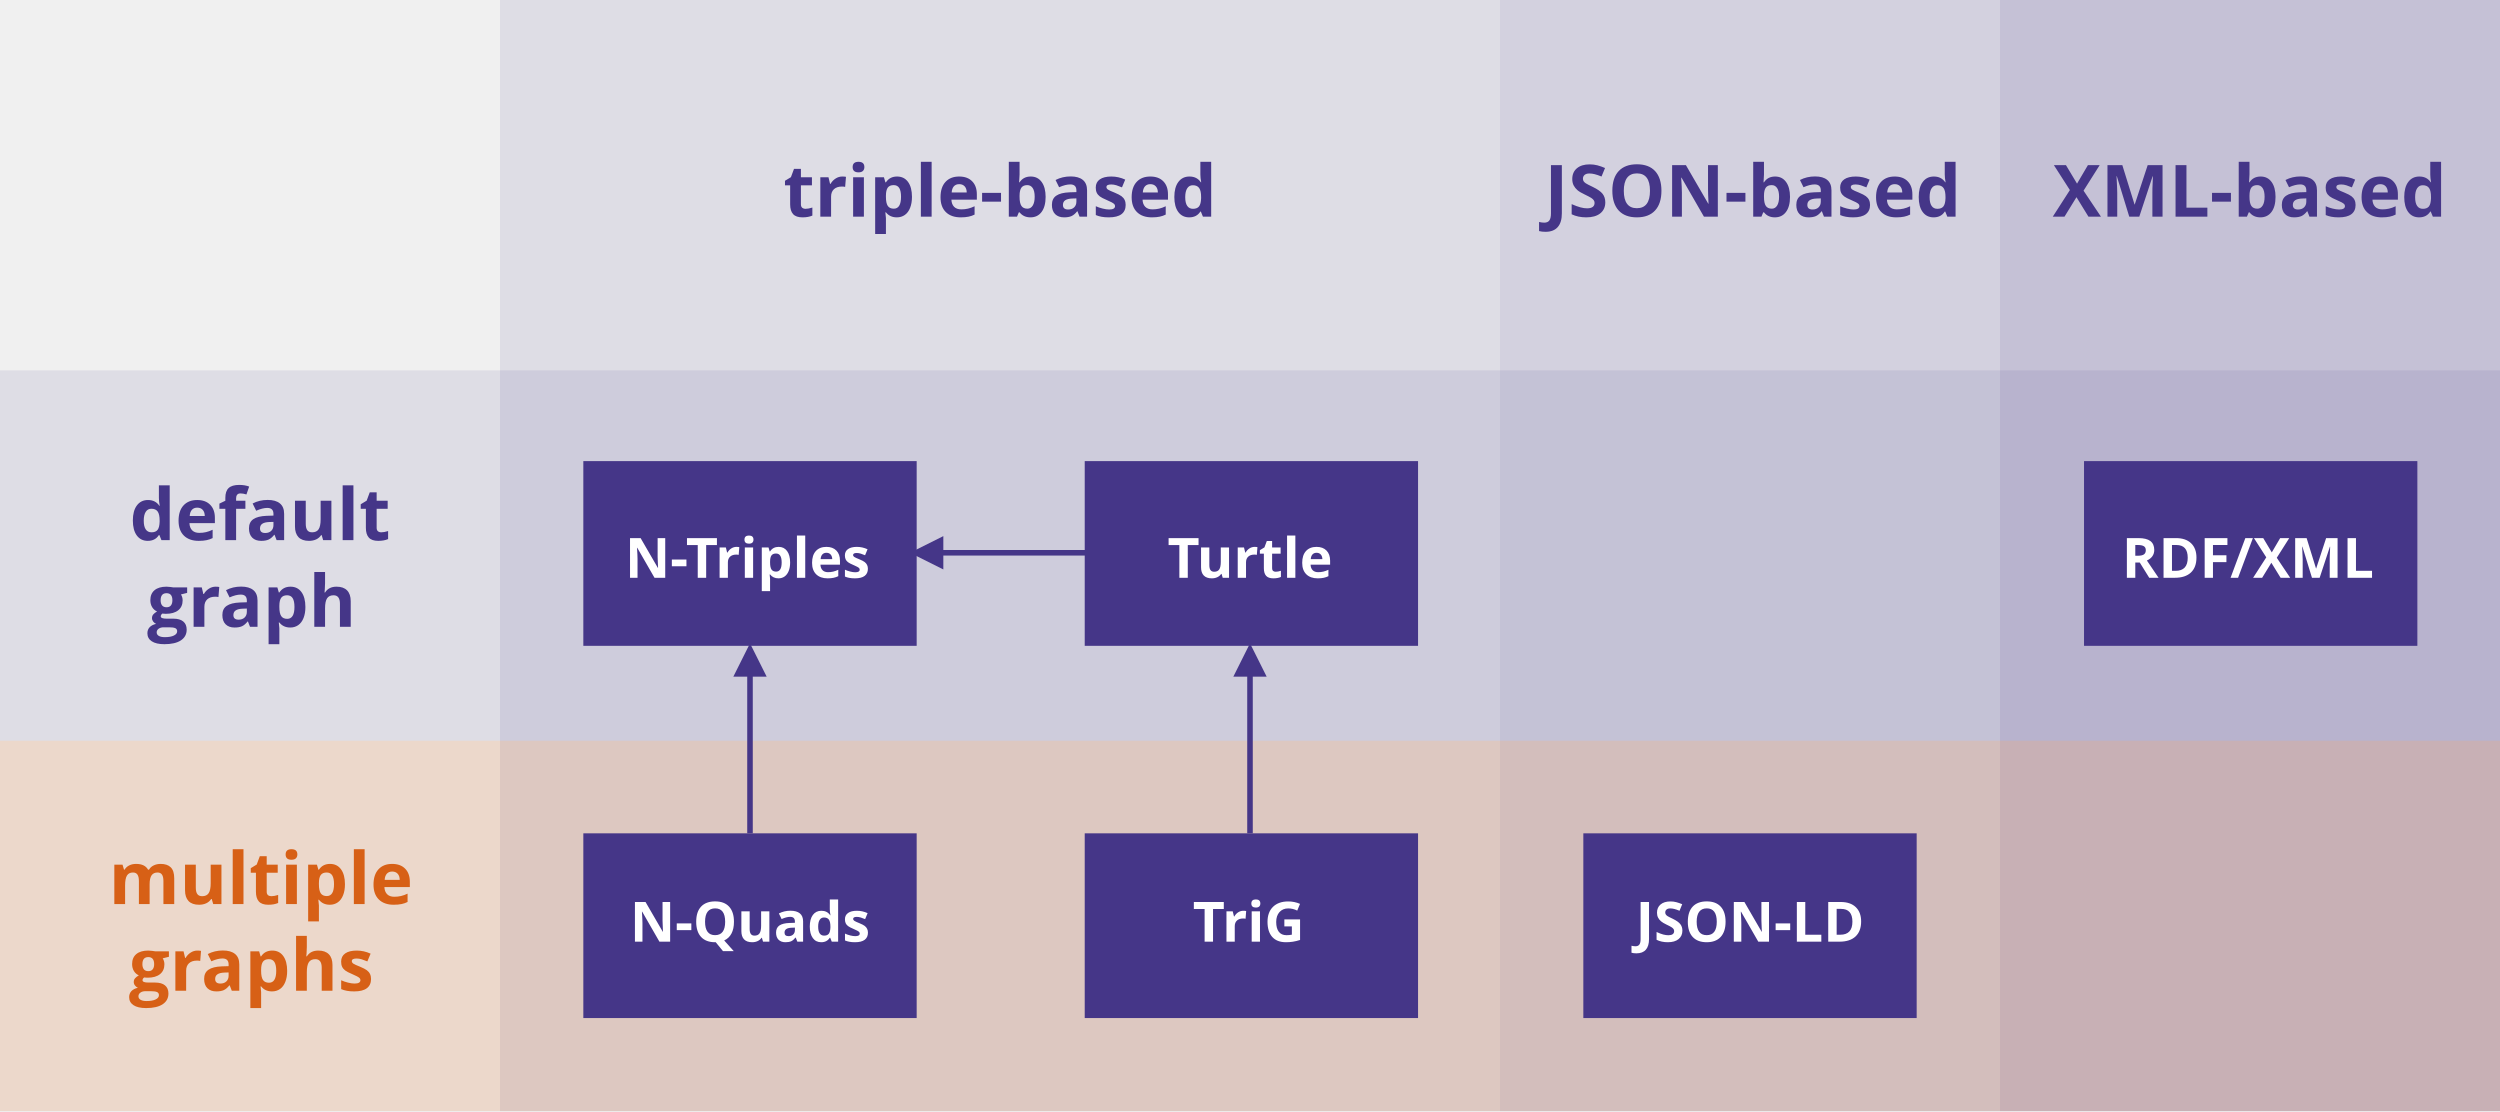
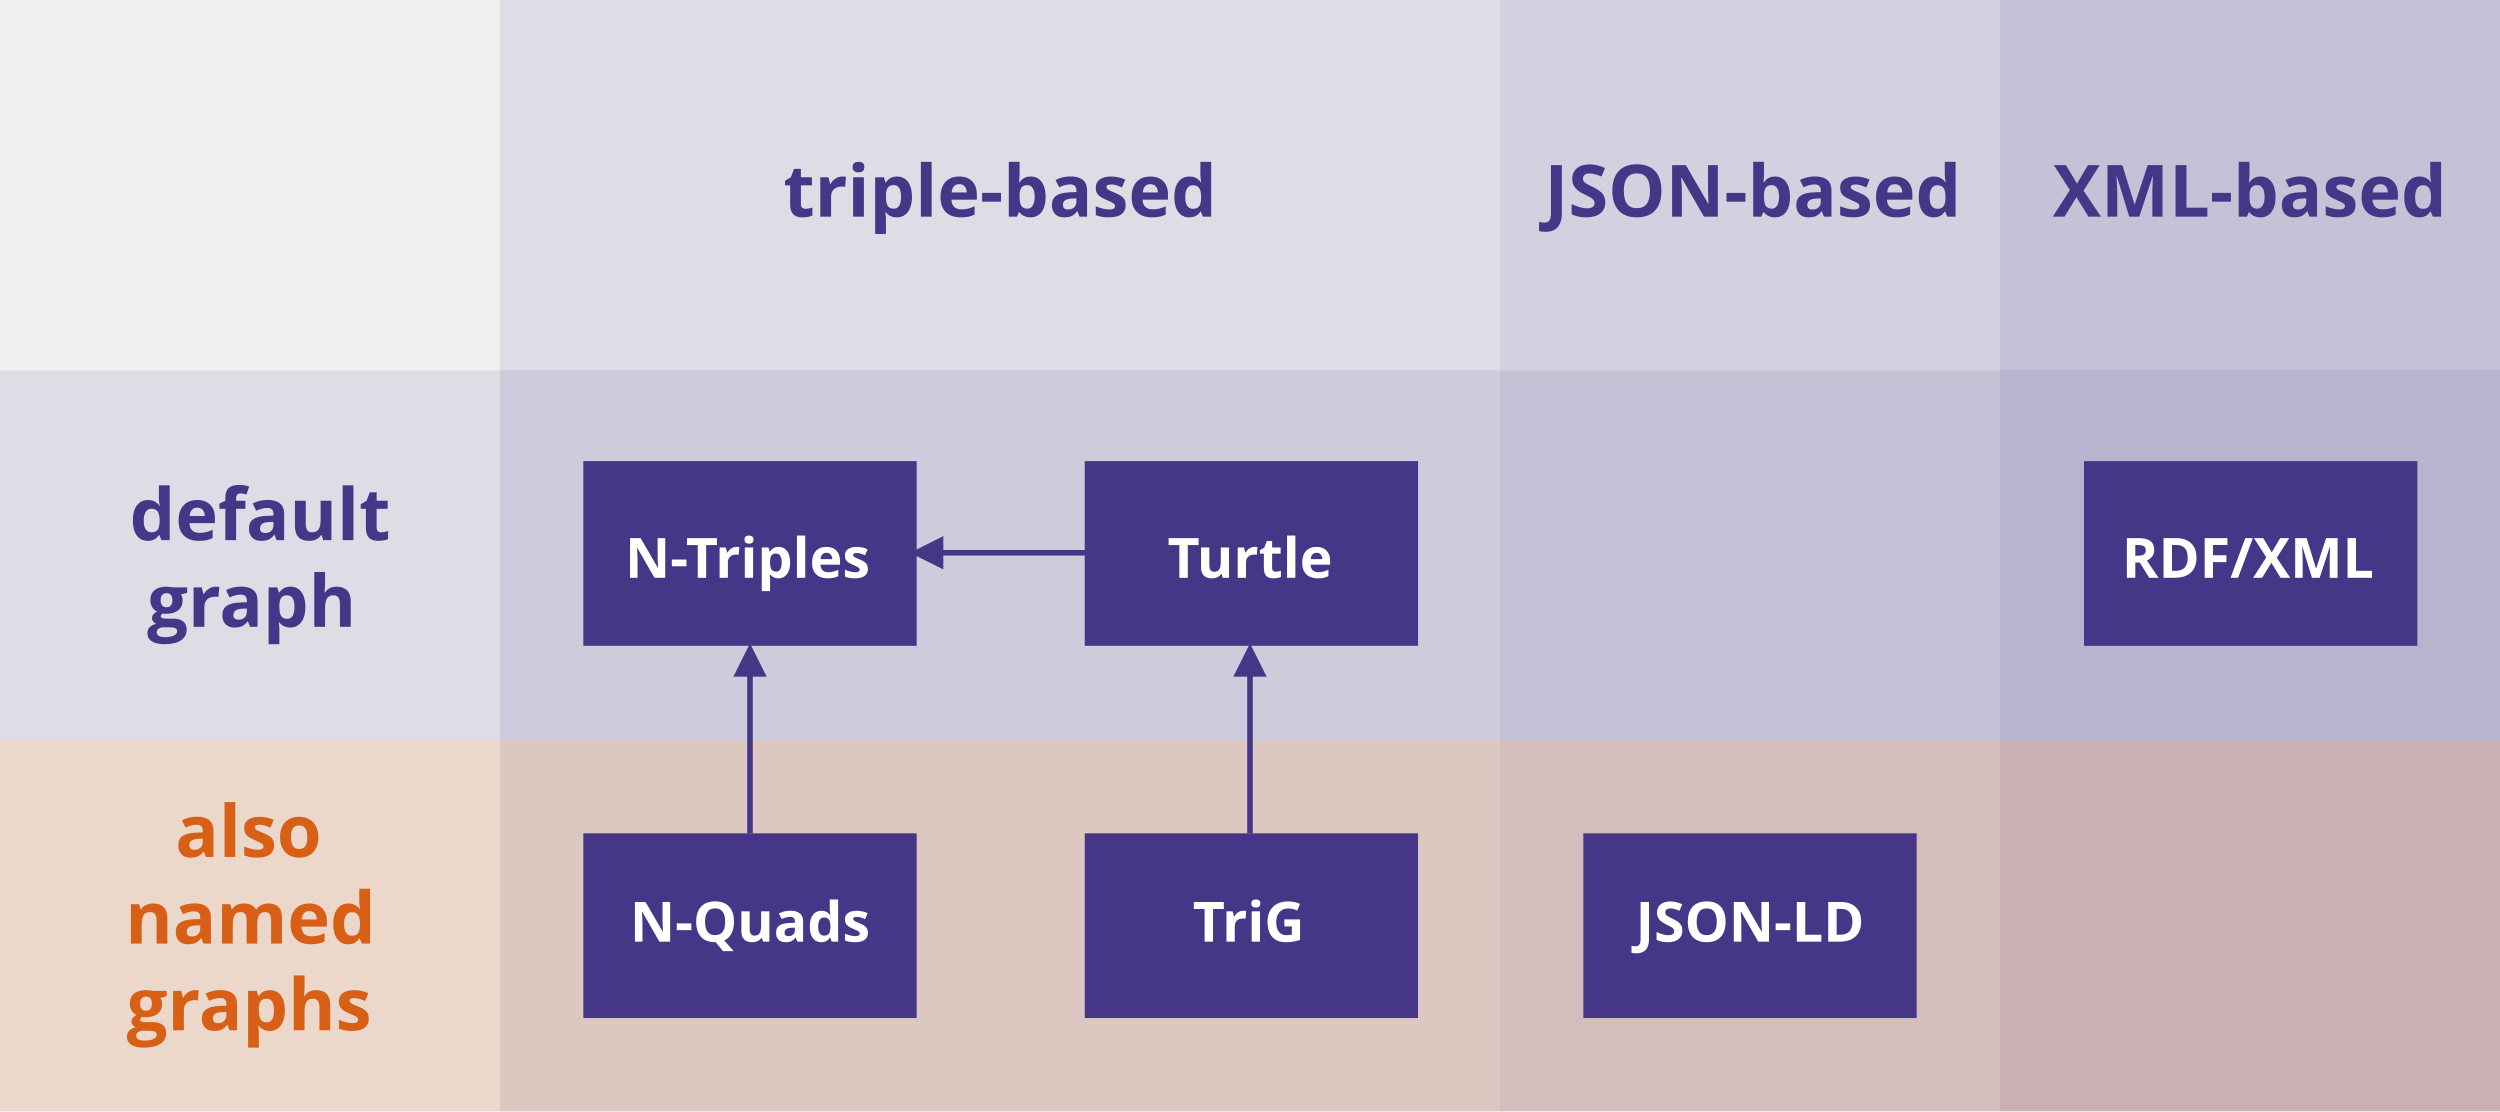
<svg xmlns="http://www.w3.org/2000/svg" version="1.1" width="900" height="400">
  <style>
@font-face{font-family:'Open Sans';src:local("Open Sans"),local("OpenSans"),url(../../_shared/fonts/OpenSans.woff2) format("woff2"),url(../../_shared/fonts/OpenSans.woff) format("woff")}@font-face{font-weight:700;font-family:'Open Sans';src:local("Open Sans Bold"),local("OpenSans-Bold"),url(../../_shared/fonts/OpenSans.Bold.woff2) format("woff2"),url(../../_shared/fonts/OpenSans.Bold.woff) format("woff")}@font-face{font-style:italic;font-family:'Open Sans';src:local("Open Sans Italic"),local("OpenSans-Italic"),url(../../_shared/fonts/OpenSans.Italic.woff2) format("woff2"),url(../../_shared/fonts/OpenSans.Italic.woff) format("woff")}@font-face{font-style:italic;font-weight:700;font-family:'Open Sans';src:local("Open Sans Bold Italic"),local("OpenSans-BoldItalic"),url(../../_shared/fonts/OpenSans.Bold.Italic.woff2) format("woff2"),url(../../_shared/fonts/OpenSans.Bold.Italic.woff) format("woff")}@font-face{font-weight:300;font-family:'Open Sans';src:local("Open Sans Light"),local("OpenSans-Light"),url(../../_shared/fonts/OpenSans.Light.woff2) format("woff2"),url(../../_shared/fonts/OpenSans.Light.woff) format("woff")}@font-face{font-family:'Source Code Pro';src:local("Source Code Pro"),local("SourceCodePro-Regular"),url(../../_shared/fonts/SourceCodePro.woff2) format("woff2"),url(../../_shared/fonts/SourceCodePro.woff) format("woff")}@font-face{font-weight:700;font-family:'Source Code Pro';src:local("Source Code Pro Bold"),local("SourceCodePro-Bold"),url(../../_shared/fonts/SourceCodePro.Bold.woff2) format("woff2"),url(../../_shared/fonts/SourceCodePro.Bold.woff) format("woff")}

text {
  font-family: 'Open Sans';
  font-weight: bold;
  font-size: 26px;
}
#formats text {
  fill: white;
  font-size: 20px;
}
#families *, #formats *, path { fill: #453688; }
#graphs * { fill: #D76016; }
line {
  stroke: #453688;
  stroke-width: 2px;
  marker-end: url(#triangle);
}
</style>
  <marker id="triangle" viewBox="0 0 10 10" refX="8" refY="5" markerWidth="8" markerHeight="6" orient="auto">
    <path d="M 0 0 L 10 5 L 0 10 z" />
  </marker>
  <g id="families">
    <rect x="180" width="360" height="400" fill-opacity="0.10" />
    <rect x="540" width="180" height="400" fill-opacity="0.17" />
    <rect x="720" width="180" height="400" fill-opacity="0.25" />
    <text x="282" y="78">triple-based</text>
    <text x="556" y="78">JSON-based</text>
    <text x="739" y="78">XML-based</text>
    <rect y="133.33" width="900" height="133.33" fill-opacity="0.1" />
    <text transform="translate(46.6543 194.459)">default <tspan x="6.33" y="31.2">graph</tspan>
    </text>
  </g>
  <g id="graphs">
    <rect y="266.66" width="900" height="133.33" fill-opacity="0.17" />
-     <text transform="translate(39.1289 325.459)">multiple<tspan x="7.29" y="31.2">graphs</tspan>
+     <text transform="translate(45.1 308.5)">
+       <tspan x="18.00" y="0.00">also</tspan>
+       <tspan x="00.00" y="31.2">named</tspan>
+       <tspan x="00.50" y="62.4">graphs</tspan>
    </text>
  </g>
  <g id="formats">
    <rect x="210" y="166" width="120" height="66.5" />
    <text x="225.01" y="208">N-Triples</text>
    <rect x="210" y="300" width="120" height="66.5" />
    <text x="226.78" y="339">N-Quads</text>
    <rect x="390.5" y="166" width="120" height="66.5" />
    <text x="420.29" y="208">Turtle</text>
    <rect x="390.5" y="300" width="120" height="66.5" />
    <text x="429.38" y="339">TriG</text>
    <rect x="570" y="300" width="120" height="66.5" />
    <text x="588.82" y="339">JSON-LD</text>
    <rect x="750.25" y="166" width="120" height="66.5" />
    <text x="763.88" y="208">RDF/XML</text>
    <line x1="391" y1="199" x2="330" y2="199" />
    <line x1="270" y1="300" x2="270" y2="234" />
    <line x1="450" y1="300" x2="450" y2="234" />
  </g>
</svg>
